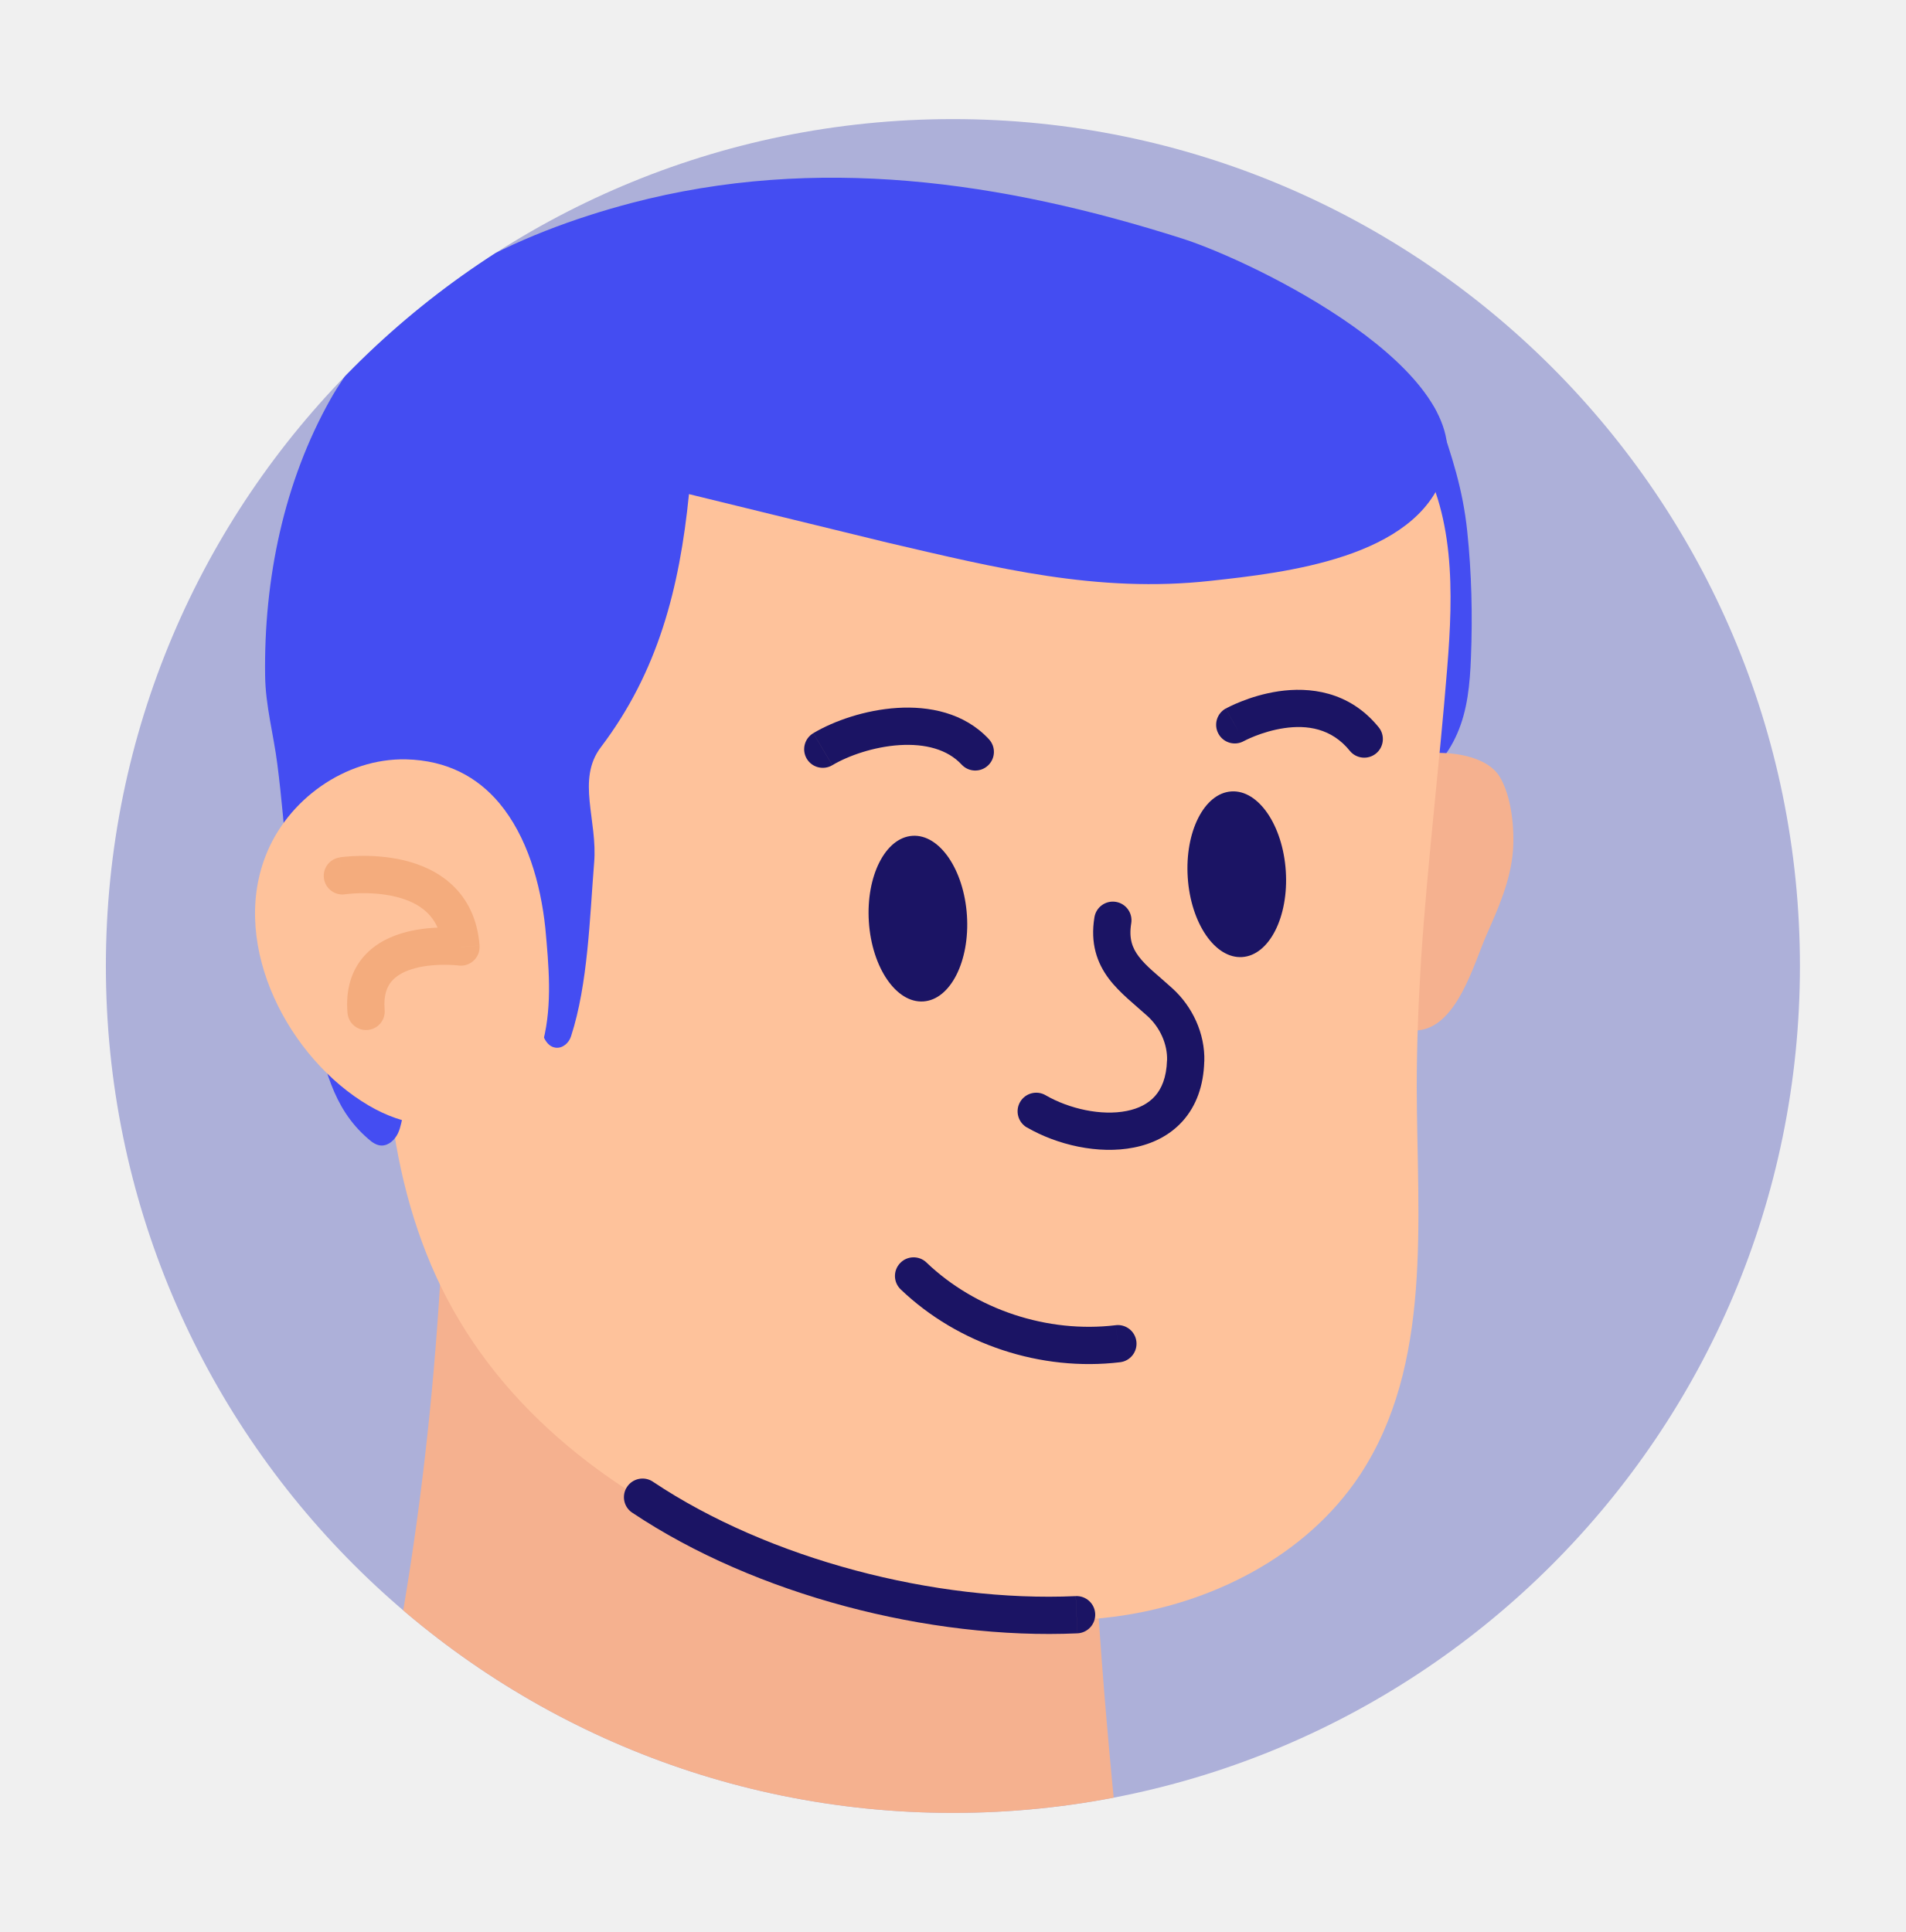
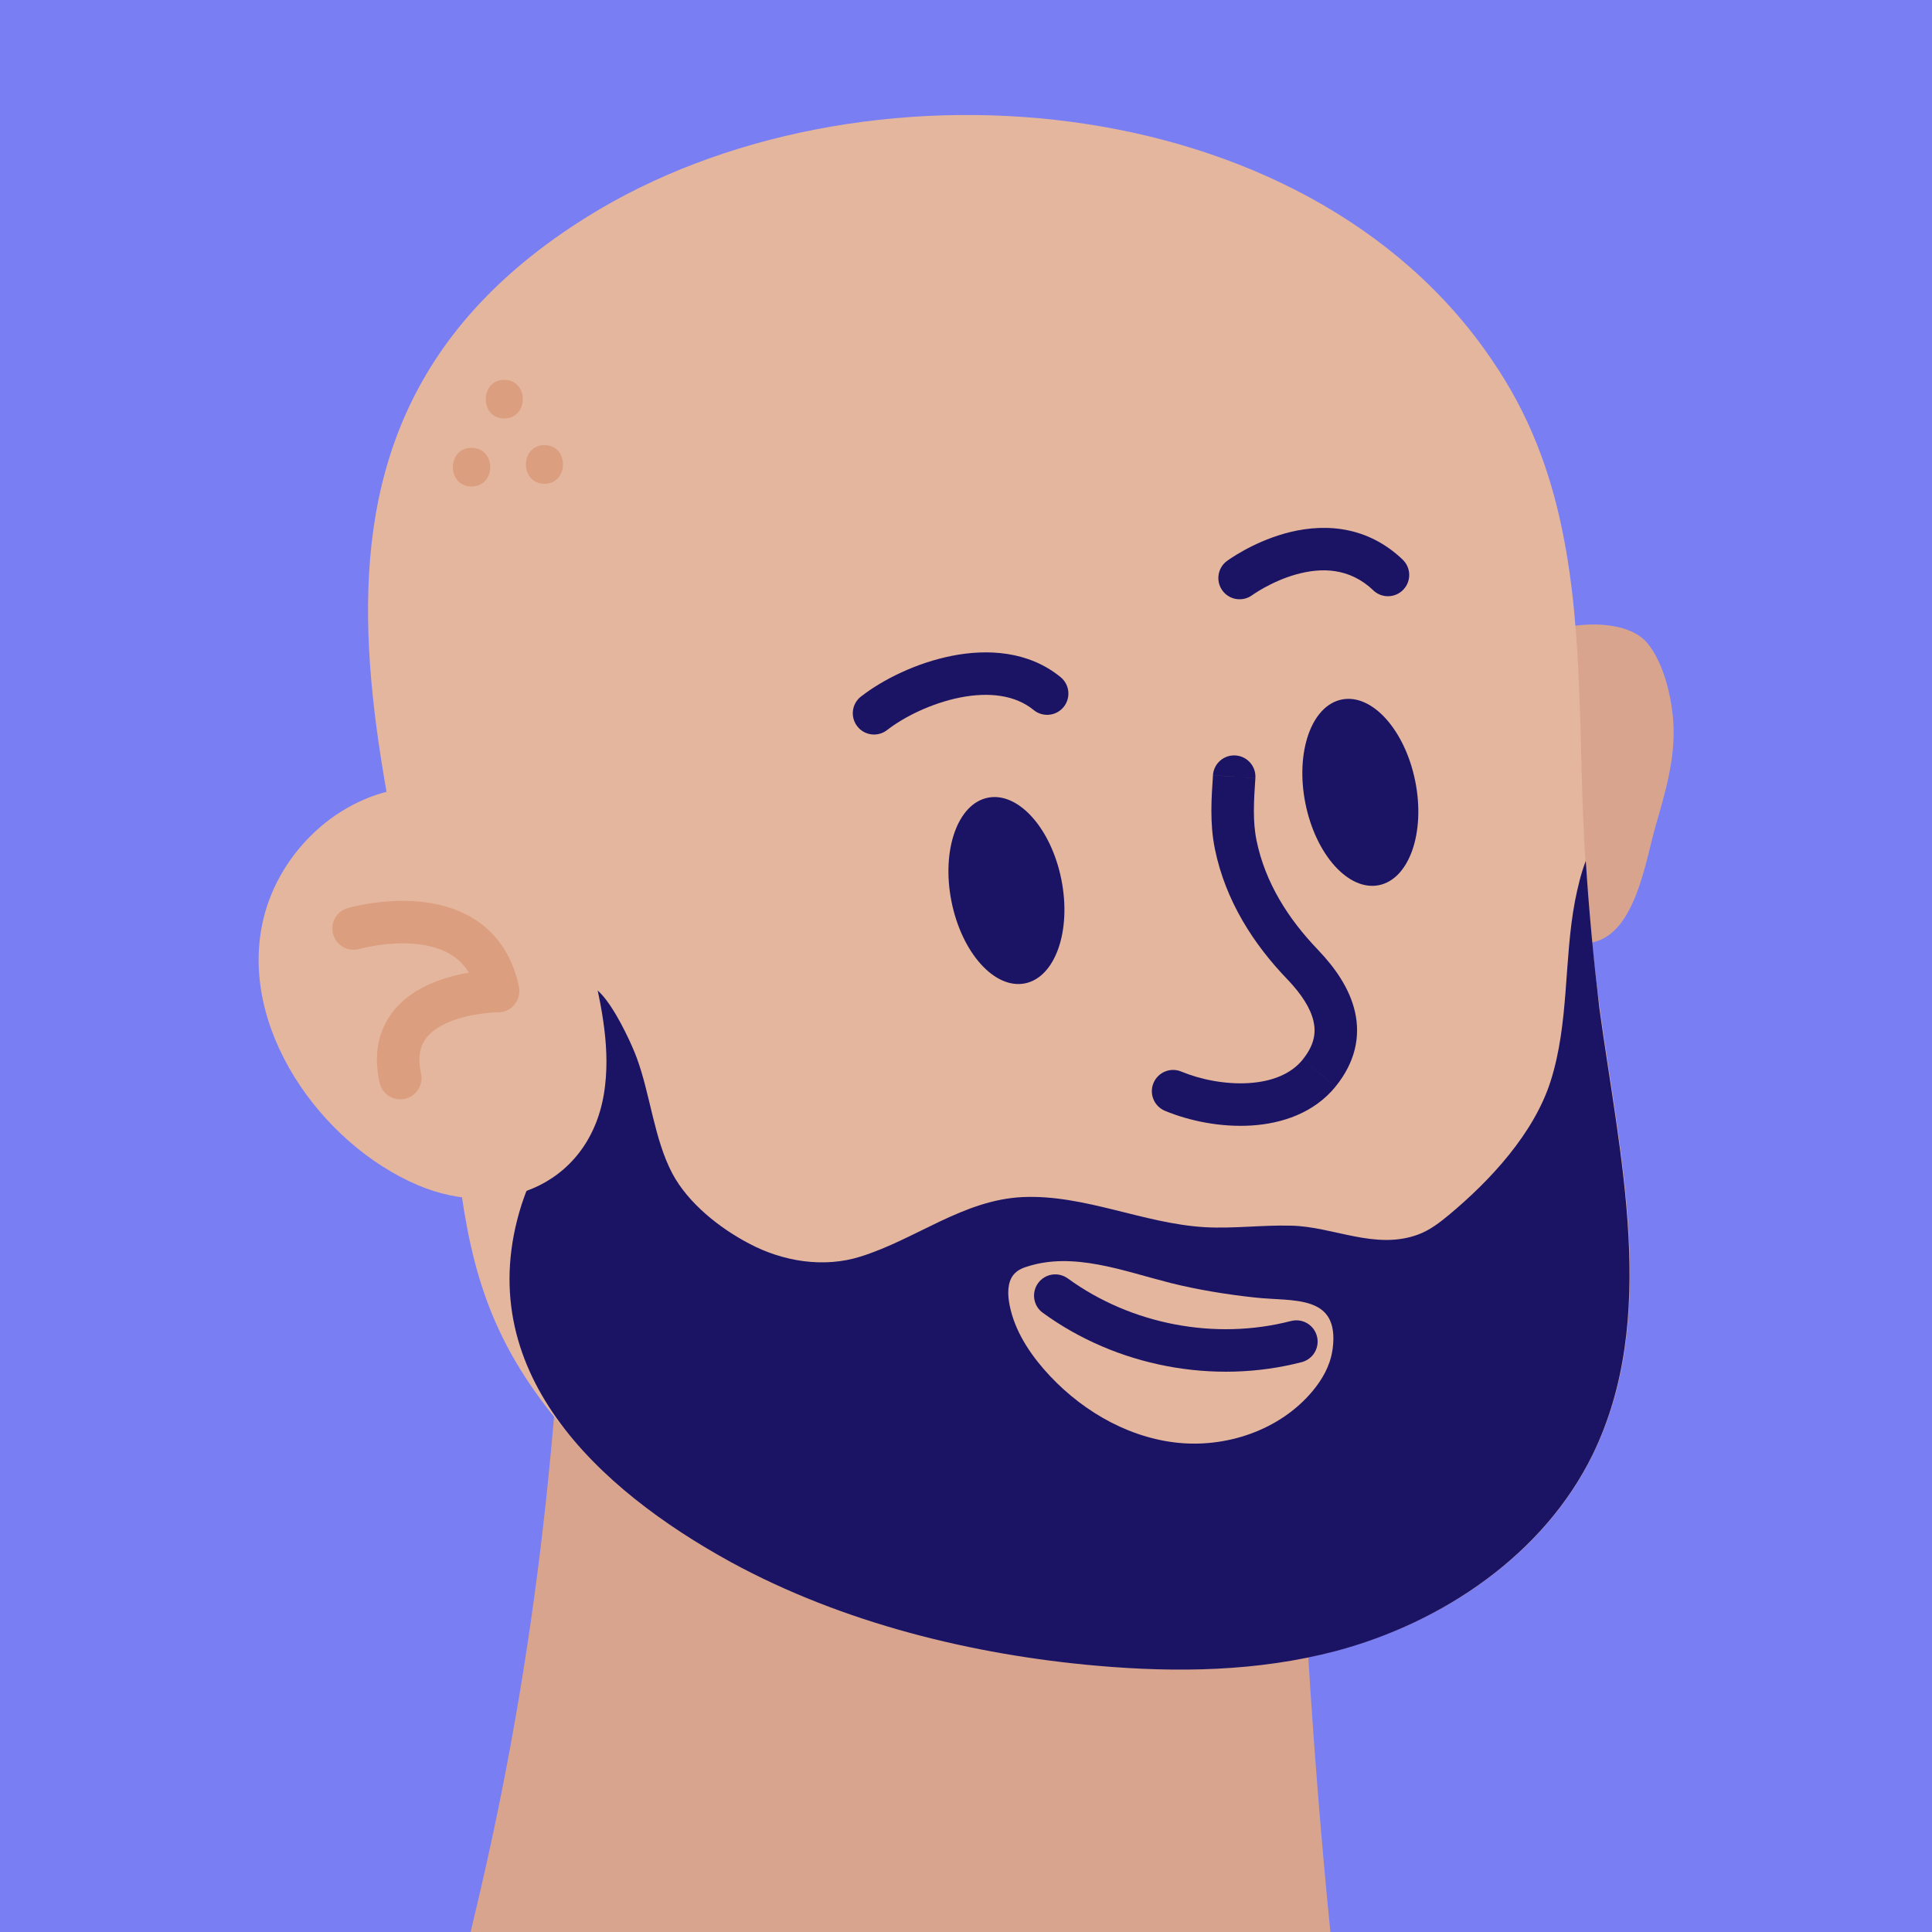
- <svg xmlns="http://www.w3.org/2000/svg" width="72" height="73" viewBox="0 0 72 73" fill="none">
-   <g clip-path="url(#clip0_6391_16335)">
-     <path d="M68 4.5H4V68.5H68V4.5Z" fill="#ADB0D9" />
-     <path d="M51.859 21.882C52.102 20.986 52.755 20.129 52.589 19.22C52.461 18.516 52.166 17.786 52.256 17.057C52.32 16.519 53.126 14.906 53.83 15.098C54.112 15.175 54.253 15.495 54.342 15.764C54.854 17.236 55.264 18.49 55.43 20.065C55.597 21.652 55.635 23.252 55.571 24.852C55.533 25.838 55.443 26.836 55.046 27.732C54.701 28.526 54.112 29.217 53.395 29.69C53.19 29.242 52.755 28.961 52.435 28.59C51.923 28.014 51.68 27.258 51.539 26.503C51.539 24.903 51.437 23.47 51.859 21.882Z" fill="#444DF2" />
-     <path d="M50.374 36.5C50.118 35.45 50.221 34.35 50.323 33.274C50.451 31.982 50.835 30.638 51.629 29.69C52.243 28.961 53.114 28.474 54.291 28.449C55.072 28.436 56.199 28.628 56.647 29.332C57.107 30.074 57.222 31.316 57.158 32.148C57.069 33.274 56.608 34.311 56.16 35.322C55.674 36.436 55.034 38.83 53.549 38.932C52 39.047 50.733 37.946 50.374 36.5Z" fill="#F5B18F" />
-     <path d="M42.131 68.5H13.651C13.754 68.065 13.856 67.63 13.959 67.194C15.994 58.465 16.787 50.004 16.903 40.852C24.109 43.514 31.687 42.375 39.123 42.26C41.888 42.222 40.967 45.358 40.992 48.289C41.031 51.95 41.171 55.598 41.389 59.233C41.568 62.331 41.824 65.428 42.131 68.5Z" fill="#F5B18F" />
-     <path d="M54.675 25.236C54.381 28.897 53.933 32.558 53.689 36.231C53.587 37.857 53.523 39.47 53.523 41.095C53.536 46.113 54.137 51.553 51.373 55.738C49.337 58.81 45.741 60.615 42.08 61.089C39.43 61.434 36.781 61.114 34.195 60.538C30.163 59.655 26.029 58.042 22.611 55.546C20.512 54.01 18.694 52.142 17.35 49.889C16.057 47.738 15.289 45.319 14.893 42.823C14.688 41.505 14.585 40.161 14.573 38.817C14.547 36.321 14.803 33.825 15.161 31.354C15.673 27.822 16.173 24.084 18.182 21.038C20.064 18.196 22.854 15.982 25.965 14.612C31.161 12.334 37.037 12.18 42.707 12.526C44.717 12.654 46.739 12.833 48.646 13.473C50.553 14.113 52.345 15.252 53.433 16.929C54.982 19.322 54.905 22.394 54.675 25.236Z" fill="#FEC29B" />
-     <path d="M34.883 37.839C35.906 37.772 36.643 36.317 36.53 34.588C36.416 32.86 35.495 31.513 34.472 31.581C33.449 31.648 32.712 33.103 32.825 34.831C32.939 36.56 33.86 37.906 34.883 37.839Z" fill="#1B1464" />
-     <path d="M46.929 36.162C47.952 36.095 48.69 34.64 48.576 32.911C48.463 31.183 47.541 29.836 46.519 29.904C45.496 29.971 44.758 31.426 44.872 33.155C44.985 34.883 45.907 36.23 46.929 36.162Z" fill="#1B1464" />
-     <path d="M31.446 28.912C32.05 28.552 33.014 28.216 33.981 28.154C34.954 28.093 35.795 28.313 36.329 28.889L37.362 27.932C36.425 26.921 35.082 26.673 33.892 26.749C32.696 26.825 31.516 27.232 30.725 27.703L31.446 28.912ZM36.329 28.889C36.594 29.175 37.039 29.191 37.324 28.926C37.609 28.661 37.626 28.216 37.361 27.932L36.329 28.889ZM30.724 27.704C30.39 27.904 30.281 28.335 30.479 28.669C30.679 29.003 31.11 29.112 31.445 28.913L30.724 27.704Z" fill="#1B1464" />
-     <path d="M46.65 27.386C46.991 28.002 46.99 28.002 46.99 28.002C46.99 28.002 46.991 28.002 46.993 28.001C46.995 28 47.002 27.996 47.011 27.992C47.027 27.983 47.055 27.969 47.092 27.951C47.167 27.915 47.278 27.865 47.417 27.81C47.7 27.699 48.087 27.575 48.516 27.512C49.373 27.386 50.3 27.512 50.994 28.368L52.087 27.481C50.963 26.096 49.445 25.954 48.312 26.119C47.746 26.202 47.251 26.362 46.902 26.501C46.725 26.57 46.582 26.635 46.482 26.684C46.431 26.708 46.391 26.729 46.363 26.744C46.349 26.752 46.337 26.758 46.328 26.762C46.324 26.764 46.321 26.766 46.318 26.768C46.317 26.77 46.315 26.77 46.314 26.771C46.314 26.771 46.313 26.771 46.313 26.772C46.309 26.771 46.308 26.771 46.65 27.386ZM50.993 28.368C51.237 28.67 51.681 28.716 51.983 28.472C52.285 28.227 52.331 27.783 52.087 27.481L50.993 28.368ZM46.308 26.771C45.967 26.959 45.844 27.388 46.034 27.728C46.222 28.069 46.651 28.192 46.991 28.002L46.308 26.771Z" fill="#1B1464" />
-     <path d="M34.029 48.721C36.205 50.801 39.333 51.829 42.317 51.471L42.149 50.073C39.578 50.382 36.869 49.489 35 47.703L34.029 48.721ZM42.317 51.471C42.703 51.425 42.978 51.074 42.932 50.688C42.886 50.301 42.535 50.026 42.149 50.072L42.317 51.471ZM35.002 47.703C34.72 47.434 34.274 47.444 34.006 47.726C33.737 48.007 33.747 48.453 34.029 48.721L35.002 47.703Z" fill="#1B1464" />
-     <path d="M54.547 17.902C53.485 21.089 48.557 21.639 45.741 21.946C41.453 22.42 37.639 21.46 33.517 20.5C32.979 20.372 26.029 18.67 26.029 18.67C25.671 22.228 24.864 25.377 22.701 28.231C21.767 29.46 22.586 30.996 22.445 32.609C22.279 34.67 22.215 37.178 21.575 39.15C21.498 39.406 21.255 39.623 20.986 39.585C20.614 39.534 20.499 39.086 20.358 38.74C20.038 37.934 19.13 37.204 18.234 37.588C17.389 37.959 16.966 39.278 16.531 40.007C16.122 40.698 15.482 41.287 15.251 42.055C15.175 42.311 15.149 42.58 15.034 42.823C14.918 43.066 14.688 43.284 14.419 43.284C14.227 43.284 14.048 43.156 13.907 43.028C12.512 41.825 12.282 40.238 11.808 38.599C11.271 36.679 11.053 34.695 10.861 32.724C10.746 31.444 10.643 30.151 10.477 28.871C10.336 27.758 10.029 26.657 10.016 25.53C9.965 21.895 10.72 18.209 12.499 15.06C14.829 10.964 19.578 8.801 23.84 7.674C30.855 5.831 37.856 6.842 44.678 9.018C47.431 9.902 55.853 14.023 54.547 17.902Z" fill="#444DF2" />
-     <path d="M44.282 37.336C43.719 36.824 43.319 36.533 43.021 36.14C42.778 35.818 42.642 35.463 42.737 34.886L41.347 34.658C41.185 35.642 41.44 36.382 41.897 36.988C42.3 37.521 42.911 37.992 43.335 38.378L44.282 37.336ZM45.498 40.106C45.53 39.05 45.047 38.023 44.279 37.333L43.338 38.38C43.825 38.817 44.109 39.454 44.091 40.062L45.498 40.106ZM38.797 42.6C39.931 43.257 41.493 43.627 42.838 43.359C43.524 43.224 44.186 42.914 44.685 42.355C45.189 41.79 45.471 41.032 45.496 40.103L44.089 40.063C44.069 40.721 43.879 41.143 43.633 41.418C43.383 41.698 43.022 41.888 42.562 41.978C41.616 42.167 40.4 41.903 39.498 41.381L38.797 42.6ZM42.737 34.886C42.8 34.502 42.54 34.14 42.156 34.077C41.772 34.014 41.41 34.274 41.347 34.658L42.737 34.886ZM43.808 37.857L43.335 38.378C43.336 38.379 43.337 38.38 43.338 38.38L43.808 37.857ZM44.794 40.084L44.09 40.062V40.063L44.794 40.084ZM39.501 41.382C39.164 41.187 38.734 41.303 38.538 41.639C38.344 41.976 38.459 42.406 38.796 42.602L39.501 41.382Z" fill="#1B1464" />
-     <path d="M18.861 30.343C18.042 29.37 16.902 28.73 15.341 28.692C13.05 28.641 10.848 30.215 10.029 32.353C8.698 35.796 10.925 40.007 13.933 41.774C16.608 43.348 19.744 42.426 20.525 39.316C20.87 37.934 20.73 36.474 20.602 35.066C20.422 33.364 19.91 31.598 18.861 30.343Z" fill="#FEC29B" />
-     <path d="M17.414 35.783C17.508 35.086 17.506 35.086 17.506 35.086C17.506 35.086 17.506 35.086 17.505 35.086H17.504C17.503 35.086 17.501 35.086 17.5 35.086C17.496 35.086 17.492 35.084 17.487 35.084C17.477 35.083 17.463 35.082 17.446 35.079C17.412 35.075 17.364 35.07 17.304 35.066C17.185 35.057 17.019 35.047 16.822 35.046C16.431 35.043 15.893 35.074 15.35 35.215C14.811 35.354 14.205 35.618 13.755 36.127C13.285 36.657 13.051 37.377 13.129 38.277L14.532 38.155C14.482 37.583 14.632 37.262 14.809 37.061C15.007 36.838 15.314 36.678 15.703 36.578C16.087 36.478 16.493 36.453 16.815 36.454C16.974 36.455 17.104 36.463 17.195 36.469C17.24 36.473 17.275 36.476 17.296 36.478C17.308 36.48 17.316 36.481 17.32 36.481C17.322 36.481 17.323 36.481 17.323 36.481C17.321 36.481 17.321 36.481 17.414 35.783ZM12.934 33.095C13.039 33.791 13.039 33.791 13.039 33.791C13.039 33.791 13.042 33.791 13.044 33.79C13.049 33.789 13.058 33.789 13.07 33.786C13.094 33.784 13.133 33.779 13.184 33.774C13.285 33.763 13.433 33.753 13.614 33.749C13.977 33.742 14.451 33.765 14.918 33.875C15.388 33.985 15.812 34.174 16.124 34.469C16.421 34.75 16.662 35.167 16.714 35.834L18.118 35.727C18.041 34.731 17.659 33.98 17.092 33.445C16.54 32.924 15.859 32.648 15.242 32.502C14.621 32.357 14.022 32.331 13.587 32.34C13.367 32.344 13.184 32.358 13.053 32.369C12.988 32.376 12.935 32.382 12.898 32.386C12.879 32.389 12.865 32.39 12.854 32.392C12.848 32.394 12.843 32.394 12.839 32.394C12.838 32.394 12.836 32.394 12.836 32.395H12.834C12.834 32.395 12.834 32.395 12.833 32.395C12.829 32.399 12.829 32.399 12.934 33.095ZM13.129 38.277C13.162 38.664 13.504 38.951 13.892 38.917C14.28 38.883 14.566 38.542 14.532 38.154L13.129 38.277ZM17.414 35.783L17.321 36.481C17.531 36.509 17.743 36.44 17.898 36.294C18.053 36.148 18.132 35.941 18.116 35.728L17.414 35.783ZM12.829 32.399C12.445 32.458 12.18 32.816 12.239 33.2C12.298 33.584 12.656 33.849 13.04 33.79L12.829 32.399Z" fill="#F4AC7D" />
-     <path d="M40.64 60.309C35.338 60.546 29.051 58.917 24.666 55.986L23.884 57.155C28.535 60.266 35.124 61.964 40.703 61.715L40.64 60.309ZM24.667 55.986C24.343 55.769 23.907 55.856 23.69 56.18C23.474 56.504 23.561 56.94 23.885 57.157L24.667 55.986ZM40.704 61.715C41.092 61.697 41.393 61.368 41.376 60.98C41.359 60.592 41.029 60.291 40.641 60.308L40.704 61.715Z" fill="#1B1464" />
-   </g>
-   <defs>
-     <clipPath id="clip0_6391_16335">
-       <rect x="4" y="4.5" width="64" height="64" rx="32" fill="white" />
-     </clipPath>
-   </defs>
+ <svg xmlns="http://www.w3.org/2000/svg" width="200" height="200" viewBox="0 0 200 200" fill="none">
+   <path d="M200 0H0V200H200V0Z" fill="#797EF3" />
+   <path d="M154 91.36C152.76 88.24 152.64 84.76 152.52 81.4C152.4 77.32 153.04 73 155.12 69.76C156.72 67.24 159.24 65.36 162.88 64.8C165.28 64.44 168.88 64.6 170.52 66.56C172.28 68.64 173.12 72.44 173.24 75.08C173.4 78.6 172.4 82 171.44 85.32C170.36 88.96 169.36 96.64 164.84 97.56C160.08 98.6 155.68 95.68 154 91.36Z" fill="#D9A48E" />
+   <path d="M137.72 200H48.72C49.04 198.64 49.36 197.28 49.68 195.92C56.04 168.64 58.52 142.2 58.88 113.6C81.4 121.92 105.08 118.36 128.32 118C136.96 117.88 134.08 127.68 134.16 136.84C134.28 148.28 134.72 159.68 135.4 171.04C136 180.72 136.76 190.4 137.72 200Z" fill="#D9A48E" />
+   <path d="M161.72 54.88C164 65.88 163.36 77.48 164.12 89.12C164.44 94.2 164.92 99.24 165.6 104.28C167.72 119.8 171.76 136.44 164.92 150.52C159.88 160.88 149.48 167.92 138.32 170.88C130.24 173.04 121.92 173.12 113.64 172.4C100.8 171.28 87.32 168.04 75.72 161.68C68.6 157.8 62.2 152.72 57.08 146.32C50.36 137.84 48.52 130.4 47.32 120.12C43.28 85.6 22.6 46.28 60.72 22.48C88.68 5 135.16 8.68 154.48 37.32C158.32 42.92 160.48 48.8 161.72 54.88Z" fill="#E5B69E" />
+   <path d="M106.102 101.799C109.243 101.172 110.931 96.361 109.873 91.053C108.814 85.746 105.409 81.951 102.268 82.577C99.126 83.204 97.438 88.014 98.497 93.322C99.555 98.63 102.96 102.425 106.102 101.799Z" fill="#1B1464" />
+   <path d="M142.738 91.635C145.88 91.008 147.568 86.197 146.509 80.889C145.451 75.581 142.046 71.786 138.904 72.413C135.763 73.039 134.075 77.85 135.133 83.158C136.192 88.466 139.597 92.261 142.738 91.635Z" fill="#1B1464" />
+   <path d="M91.832 75.576C93.568 74.22 96.424 72.792 99.4 72.204C102.392 71.616 105.1 71.944 107.008 73.504L109.792 70.096C106.46 67.376 102.208 67.168 98.552 67.888C94.88 68.612 91.392 70.34 89.128 72.108L91.832 75.576ZM107.008 73.504C107.948 74.272 109.336 74.132 110.104 73.192C110.872 72.252 110.732 70.864 109.792 70.096L107.008 73.504ZM89.128 72.104C88.168 72.852 88 74.232 88.748 75.192C89.496 76.152 90.876 76.32 91.836 75.572L89.128 72.104Z" fill="#1B1464" />
+   <path d="M128.32 59.84C129.624 61.612 129.624 61.612 129.624 61.612C129.624 61.612 129.628 61.608 129.632 61.608C129.64 61.6 129.656 61.588 129.684 61.572C129.732 61.536 129.812 61.484 129.92 61.412C130.136 61.272 130.46 61.068 130.872 60.84C131.704 60.38 132.852 59.836 134.156 59.468C136.764 58.732 139.68 58.748 142.168 61.112L145.2 57.924C141.164 54.088 136.404 54.264 132.96 55.236C131.24 55.724 129.772 56.42 128.744 56.992C128.224 57.28 127.808 57.536 127.516 57.728C127.368 57.824 127.252 57.904 127.168 57.96C127.128 57.988 127.092 58.012 127.068 58.032C127.056 58.04 127.044 58.048 127.036 58.056C127.032 58.06 127.028 58.06 127.024 58.064L127.02 58.068C127.016 58.068 127.016 58.068 128.32 59.84ZM142.164 61.116C143.044 61.952 144.436 61.92 145.276 61.036C146.112 60.156 146.08 58.764 145.196 57.924L142.164 61.116ZM127.016 58.068C126.04 58.788 125.832 60.168 126.552 61.144C127.272 62.12 128.652 62.328 129.628 61.608L127.016 58.068Z" fill="#1B1464" />
+   <path d="M107.944 135.896C115.556 141.444 125.632 143.372 134.752 141.008L133.648 136.748C125.808 138.784 117.084 137.112 110.536 132.34L107.944 135.896ZM134.752 141.008C135.928 140.704 136.636 139.504 136.328 138.328C136.024 137.152 134.824 136.444 133.648 136.752L134.752 141.008ZM110.536 132.344C109.556 131.628 108.176 131.844 107.464 132.828C106.752 133.812 106.964 135.188 107.948 135.9L110.536 132.344Z" fill="#1B1464" />
+   <path d="M130.076 86.996C129.668 85.02 129.792 82.964 129.956 80.552L125.568 80.256C125.412 82.564 125.216 85.228 125.768 87.892L130.076 86.996ZM136.464 98.352C133.344 95.116 130.968 91.356 130.076 87L125.764 87.884C126.872 93.284 129.78 97.764 133.296 101.412L136.464 98.352ZM138.268 112.464C140.284 109.976 140.852 107.32 140.264 104.736C139.708 102.292 138.168 100.144 136.472 98.364L133.284 101.396C134.748 102.932 135.672 104.388 135.972 105.712C136.244 106.896 136.072 108.184 134.848 109.692L138.268 112.464ZM120.596 114.992C123.136 116.048 126.392 116.708 129.544 116.512C132.688 116.316 136.028 115.232 138.268 112.468L134.852 109.696C133.656 111.172 131.692 111.968 129.268 112.12C126.852 112.272 124.268 111.752 122.284 110.928L120.596 114.992ZM129.956 80.548C130.04 79.336 129.124 78.288 127.908 78.204C126.696 78.12 125.648 79.036 125.564 80.252L129.956 80.548ZM127.92 87.44L130.076 87V86.996L127.92 87.44ZM134.88 99.88L136.472 98.364C136.468 98.36 136.464 98.356 136.46 98.352L134.88 99.88ZM122.284 110.928C121.164 110.46 119.876 110.992 119.408 112.116C118.94 113.236 119.472 114.524 120.596 114.992L122.284 110.928Z" fill="#1B1464" />
+   <path d="M137.96 139.6C137.96 139.68 137.92 139.76 137.92 139.84C137.68 141.4 136.88 142.8 135.88 144C132.48 148.08 126.84 149.96 121.6 149.32C116.36 148.68 111.52 145.72 108.04 141.72C106.28 139.68 104.84 137.32 104.44 134.68C104.28 133.6 104.36 132.36 105.2 131.68C105.52 131.4 105.92 131.24 106.32 131.12C111.12 129.56 116.24 131.56 121.12 132.8C124 133.52 126.96 134 129.92 134.32C133.84 134.76 138.68 133.92 137.96 139.6ZM164.16 89.12C163.64 90.48 163.32 91.88 163.04 93.28C161.88 99.44 162.44 105.88 160.52 111.92C158.8 117.32 154.28 122.2 150 125.76C149.04 126.56 148 127.36 146.8 127.8C142.36 129.44 138 126.96 133.64 126.88C130.68 126.8 127.72 127.2 124.76 127.04C118.4 126.68 112.28 123.64 105.88 123.92C99.72 124.2 94.84 128.28 89.08 130.08C85.28 131.28 81.04 130.6 77.52 128.72C74.48 127.12 71.24 124.56 69.6 121.48C67.72 117.92 67.32 113.32 65.92 109.52C65.08 107.2 60.52 97.52 59.44 104.6C58.76 108.96 58.56 113.24 56.96 117.44C56.04 119.88 54.8 122.2 54 124.68C48.52 141.88 61.96 154.2 75.68 161.72C87.28 168.04 100.76 171.32 113.6 172.44C121.84 173.16 130.2 173.04 138.28 170.92C149.4 167.96 159.84 160.88 164.88 150.56C171.72 136.48 167.68 119.84 165.56 104.32C164.96 99.24 164.48 94.2 164.16 89.12Z" fill="#1B1464" />
+   <path d="M53.84 85.2C50.92 82.52 47.12 81 42.24 81.56C35.12 82.32 28.96 88.12 27.28 95.08C24.56 106.28 33.2 118.4 43.24 122.68C52.16 126.48 61.52 122.36 62.64 112.36C63.16 107.92 62.12 103.48 61.12 99.16C59.92 93.92 57.6 88.6 53.84 85.2Z" fill="#E5B69E" />
+   <path d="M51.56 102.6C51.56 100.4 51.56 100.4 51.56 100.4C51.56 100.4 51.56 100.4 51.556 100.4H51.552C51.548 100.4 51.544 100.4 51.54 100.4C51.528 100.4 51.516 100.4 51.5 100.4C51.468 100.4 51.424 100.4 51.372 100.404C51.264 100.408 51.112 100.412 50.928 100.42C50.556 100.44 50.036 100.48 49.424 100.556C48.212 100.712 46.556 101.024 44.928 101.684C43.312 102.336 41.548 103.4 40.356 105.164C39.116 107 38.68 109.32 39.292 112.076L43.588 111.12C43.2 109.376 43.532 108.324 44 107.624C44.52 106.856 45.408 106.232 46.576 105.76C47.728 105.292 48.976 105.044 49.976 104.92C50.468 104.856 50.88 104.828 51.16 104.812C51.3 104.804 51.408 104.8 51.48 104.8C51.516 104.8 51.54 104.8 51.552 104.8C51.56 104.8 51.564 104.8 51.564 104.8C51.56 104.8 51.56 104.8 51.56 102.6ZM36.6 96.12C37.212 98.232 37.212 98.232 37.212 98.232C37.212 98.232 37.22 98.232 37.228 98.228C37.244 98.224 37.268 98.216 37.308 98.208C37.384 98.188 37.5 98.16 37.656 98.124C37.968 98.052 38.424 97.96 38.98 97.872C40.108 97.7 41.58 97.576 43.076 97.724C44.58 97.872 45.964 98.284 47.048 99.068C48.08 99.812 48.988 101.004 49.416 103.048L53.724 102.152C53.088 99.096 51.6 96.928 49.628 95.5C47.708 94.112 45.488 93.54 43.512 93.344C41.532 93.148 39.664 93.316 38.316 93.52C37.636 93.624 37.072 93.74 36.672 93.832C36.472 93.88 36.312 93.92 36.196 93.948C36.14 93.964 36.092 93.976 36.06 93.984C36.044 93.988 36.028 93.992 36.02 93.996C36.016 93.996 36.012 94 36.008 94H36.004C36.004 94 36.004 94 36 94C35.988 94.008 35.988 94.008 36.6 96.12ZM39.292 112.076C39.556 113.264 40.732 114.008 41.916 113.748C43.1 113.488 43.848 112.308 43.588 111.124L39.292 112.076ZM51.56 102.6V104.8C52.224 104.8 52.848 104.5 53.268 103.988C53.684 103.476 53.852 102.8 53.716 102.152L51.56 102.6ZM35.988 94.008C34.82 94.348 34.148 95.568 34.488 96.732C34.828 97.9 36.048 98.572 37.212 98.232L35.988 94.008Z" fill="#DB9F7F" />
+   <path d="M48.8 46.36C46.24 46.36 46.24 50.36 48.8 50.36C51.4 50.36 51.4 46.36 48.8 46.36Z" fill="#DB9F7F" />
+   <path d="M52.2 39.32C49.64 39.32 49.64 43.32 52.2 43.32C54.76 43.32 54.76 39.32 52.2 39.32Z" fill="#DB9F7F" />
+   <path d="M56.36 46.08C53.8 46.08 53.8 50.08 56.36 50.08C58.92 50.08 58.92 46.08 56.36 46.08Z" fill="#DB9F7F" />
</svg>
